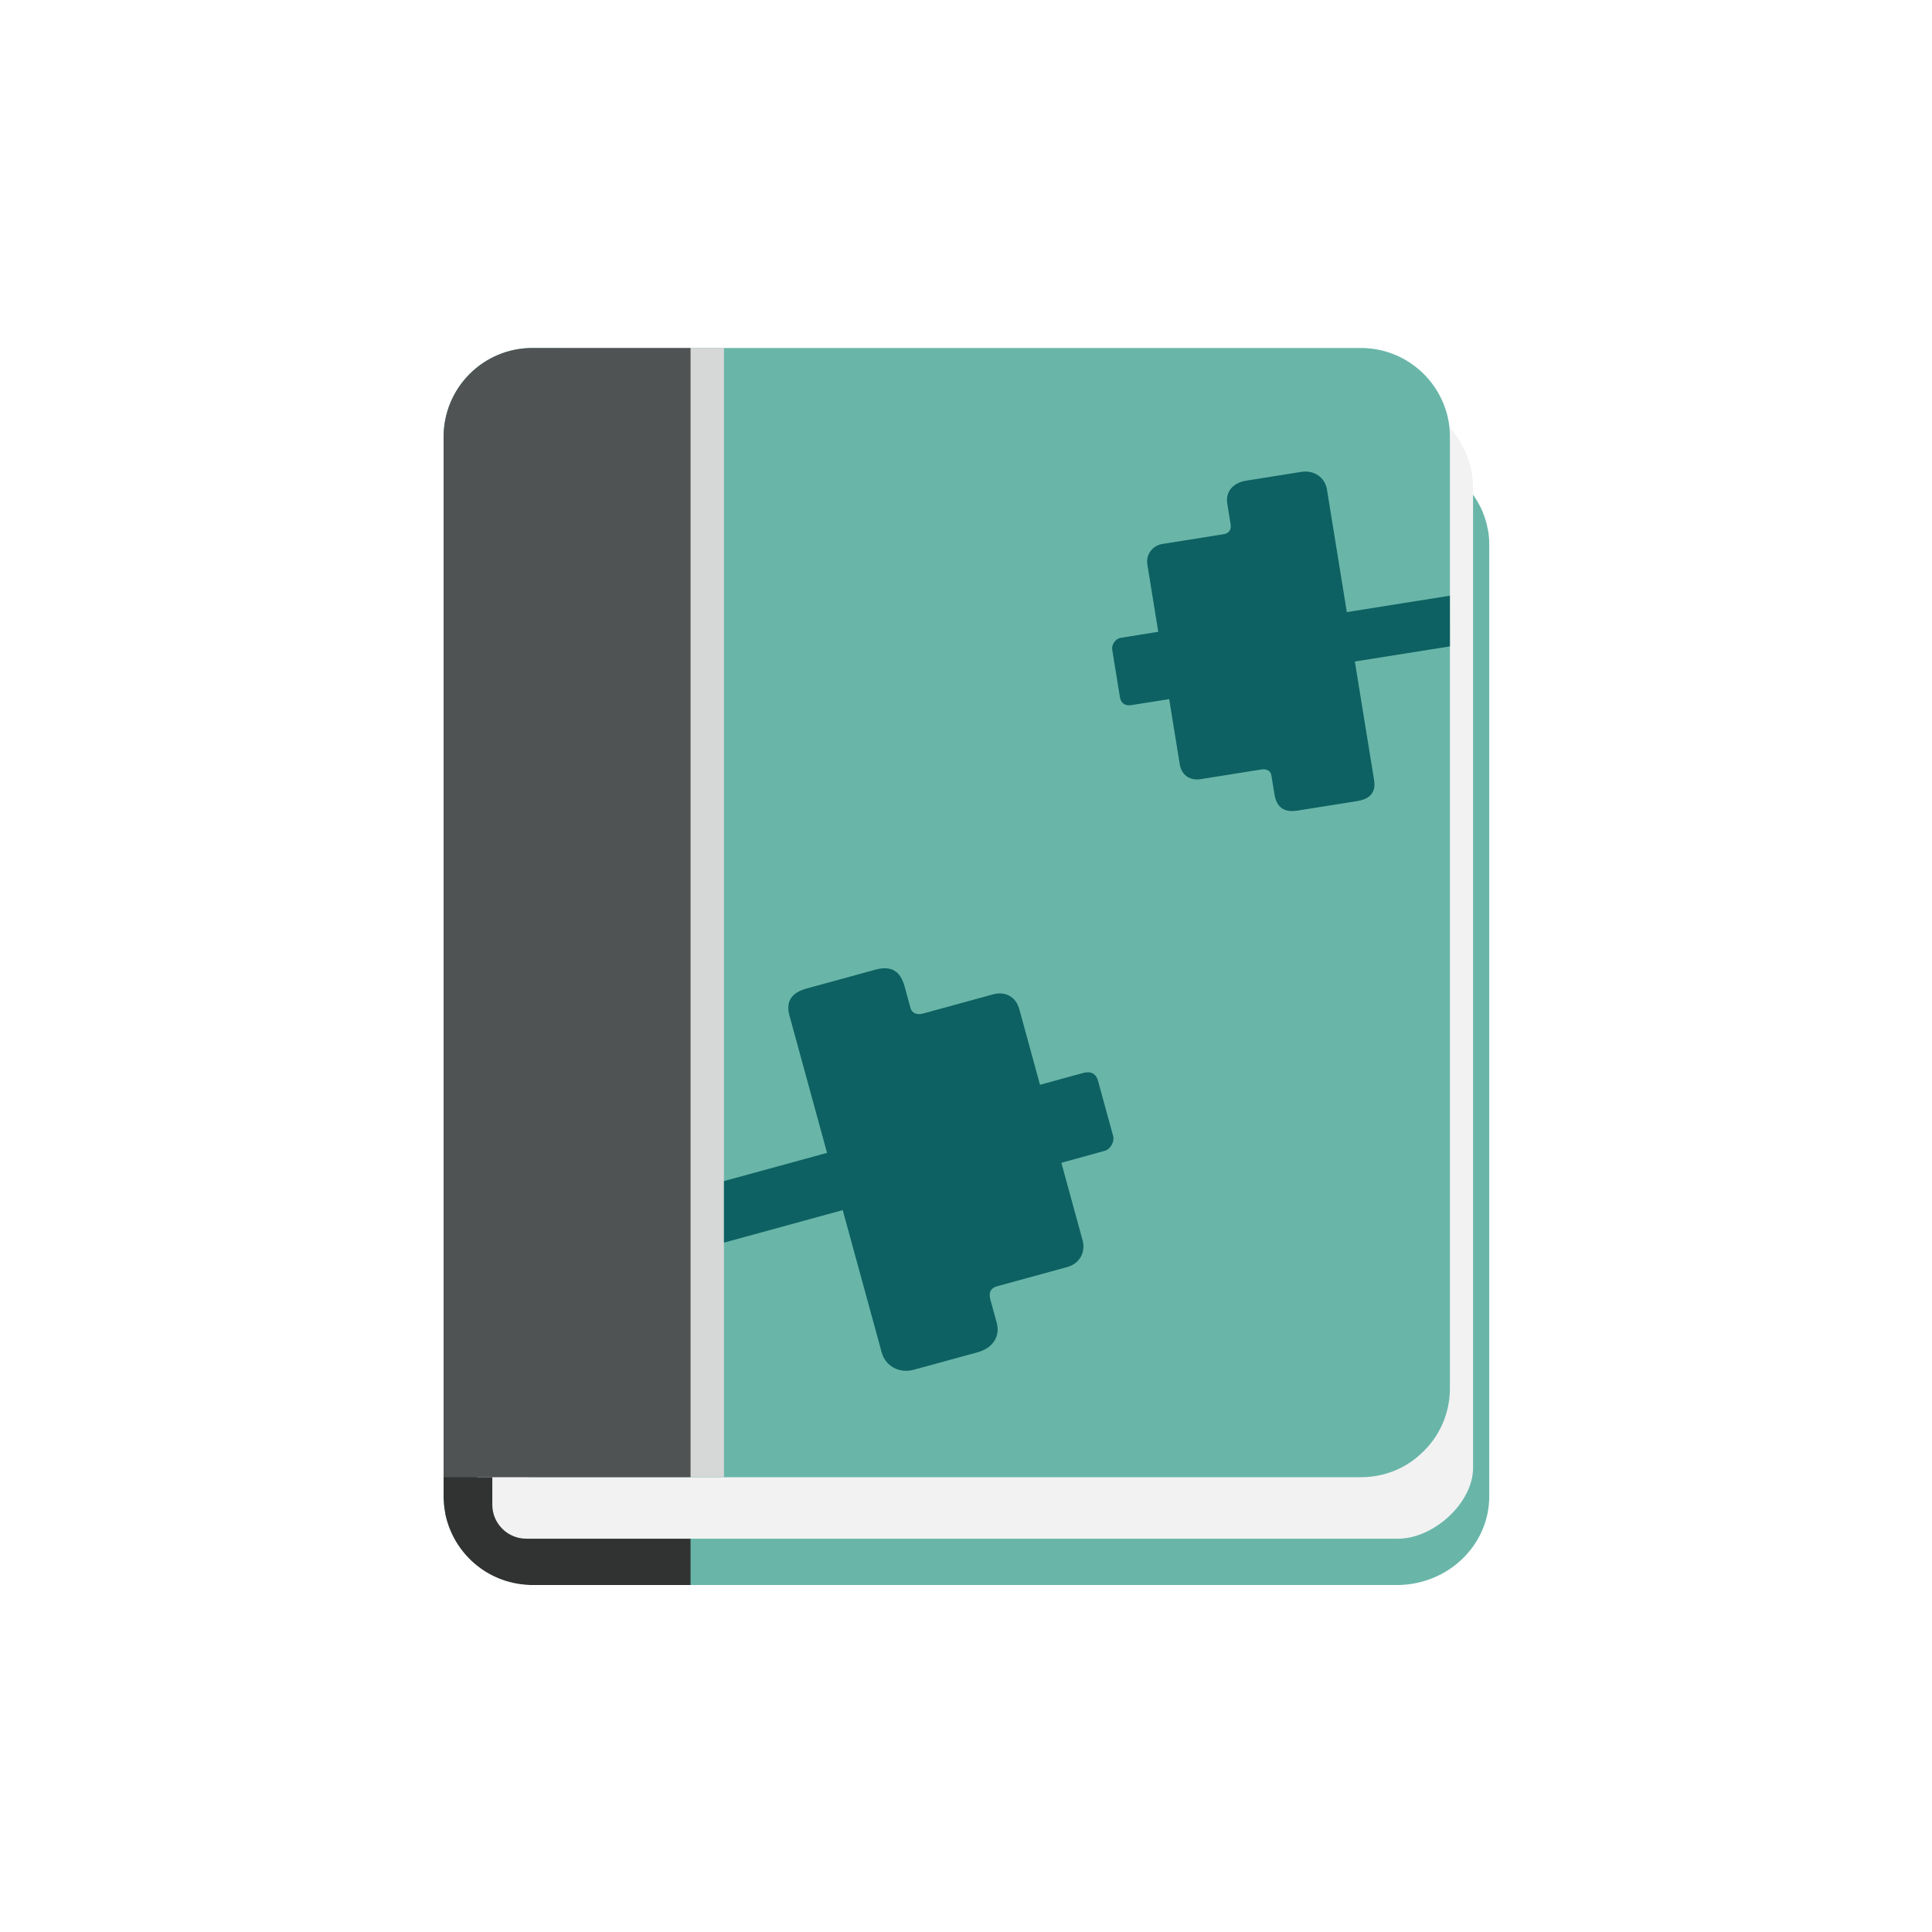
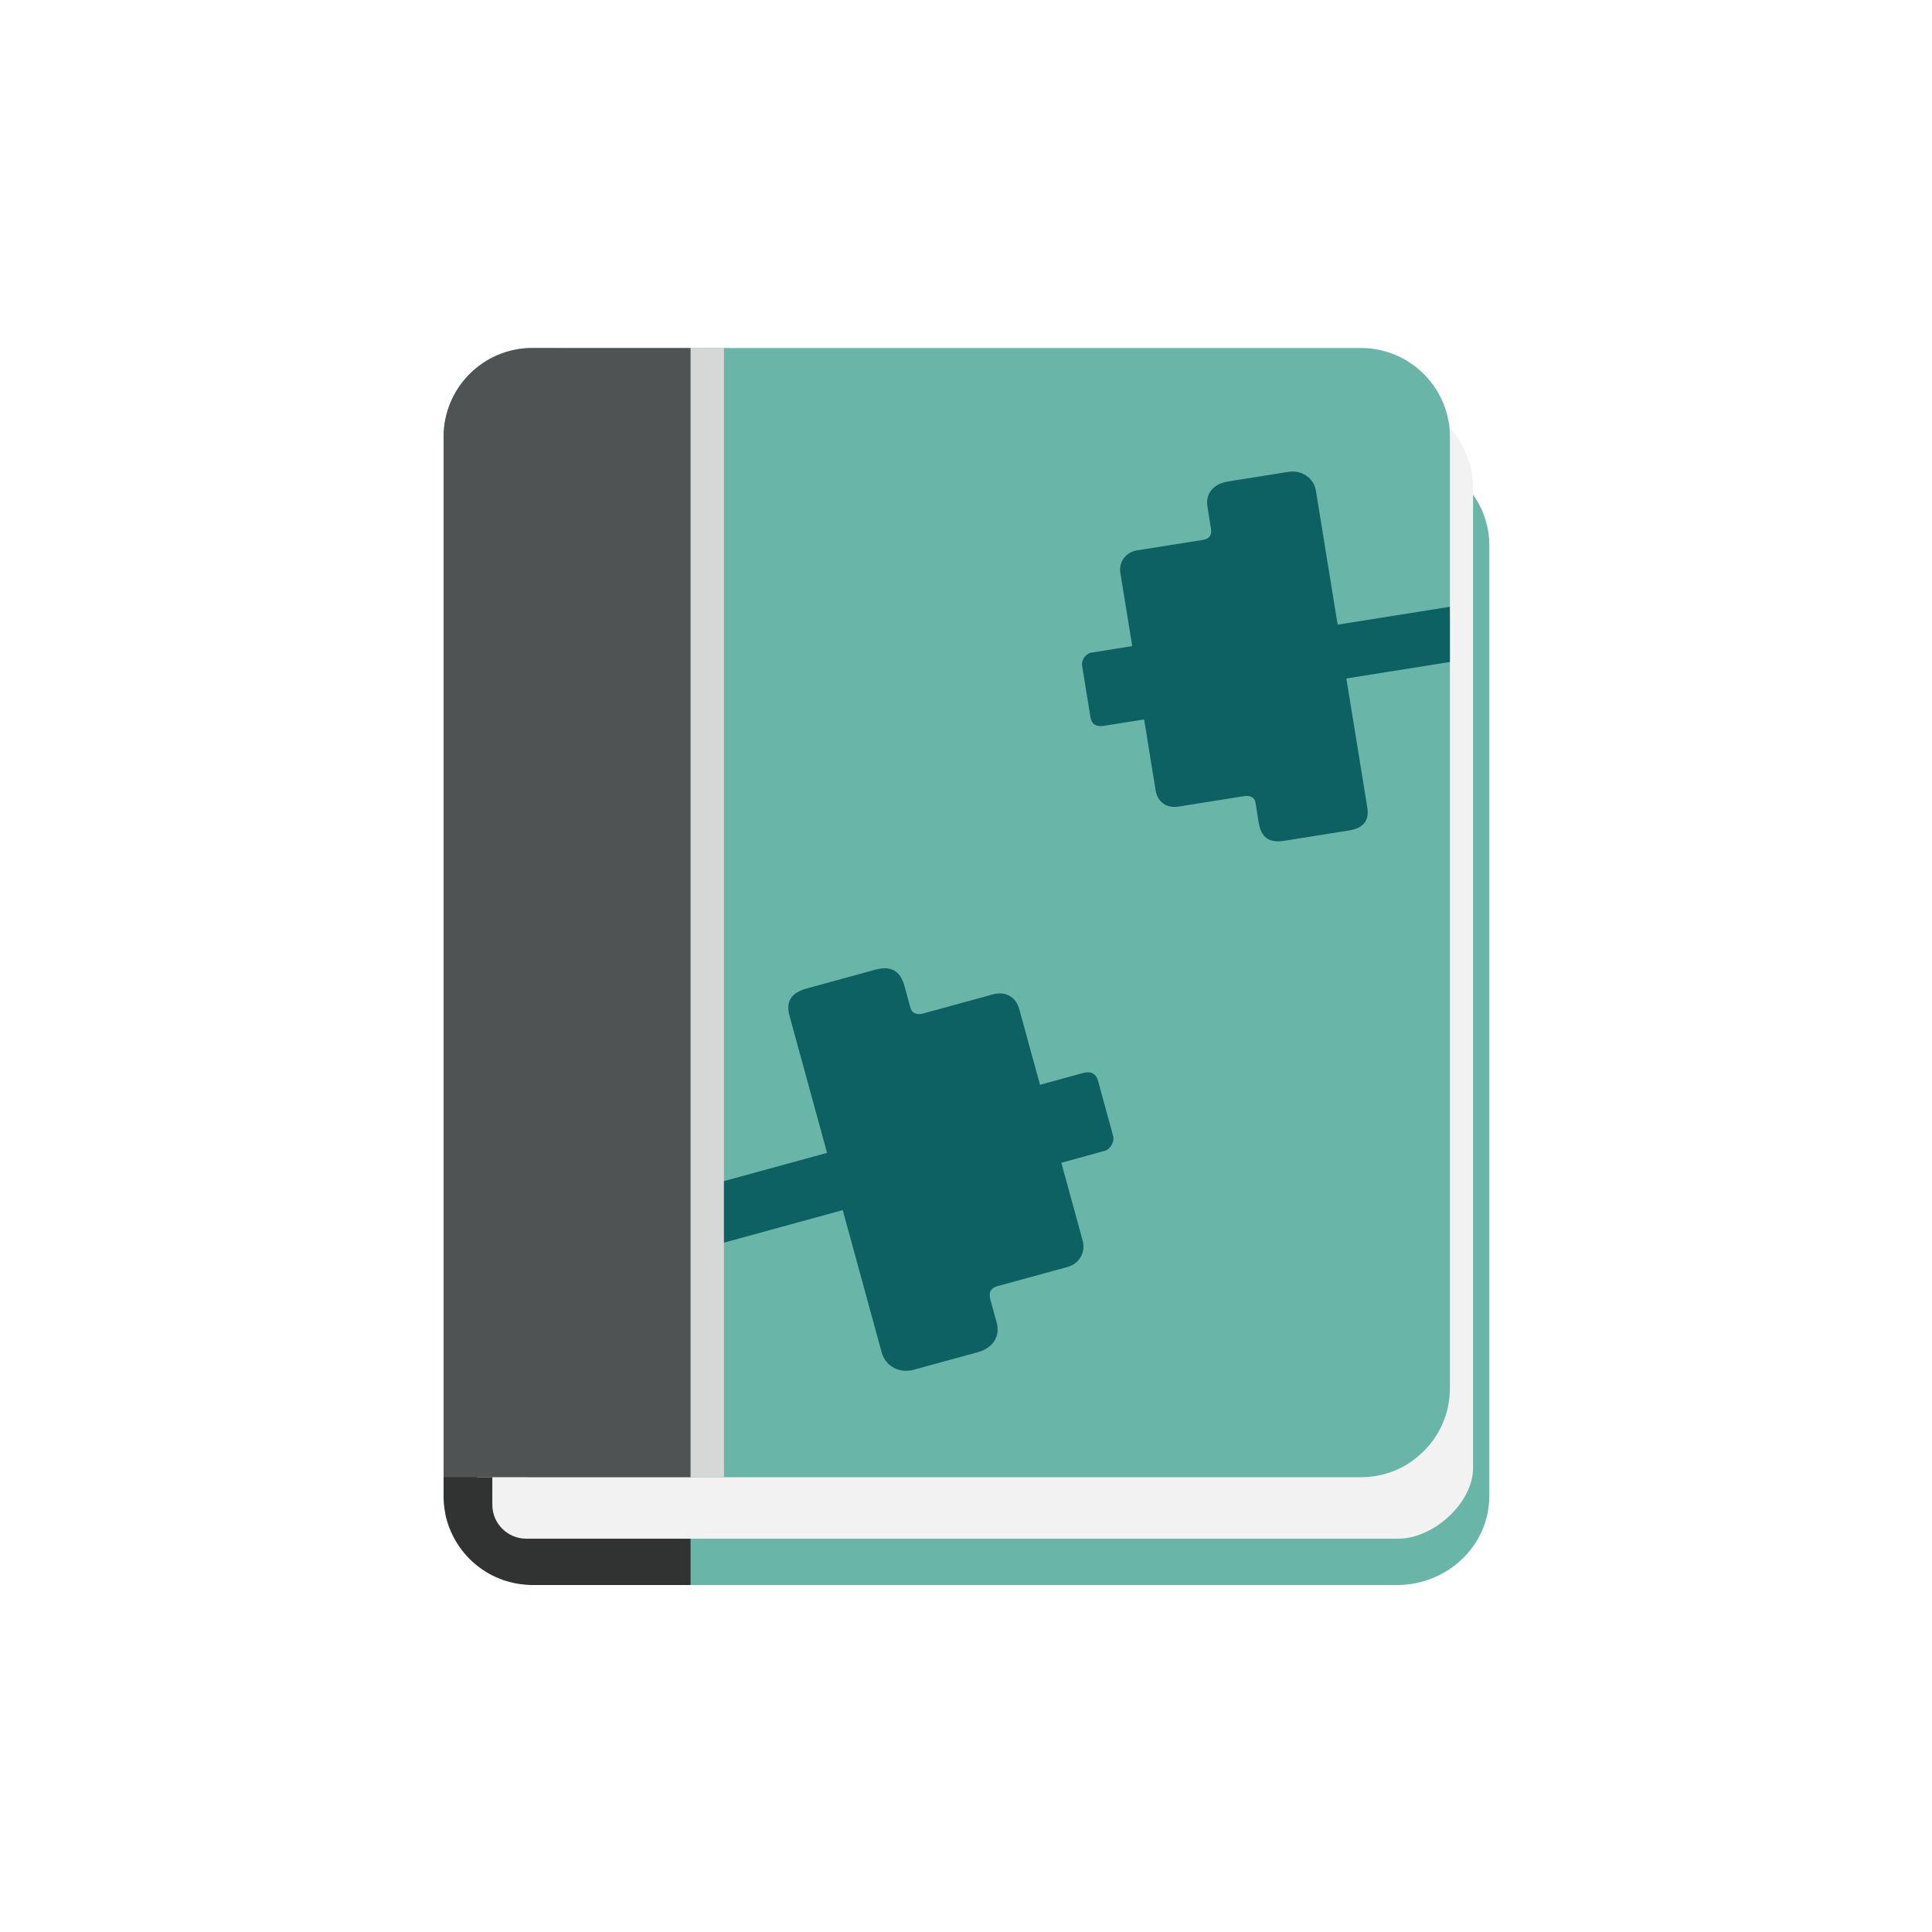
<svg xmlns="http://www.w3.org/2000/svg" width="100%" height="100%" viewBox="0 0 1024 1024" version="1.1" xml:space="preserve" style="fill-rule:evenodd;clip-rule:evenodd;stroke-linejoin:round;stroke-miterlimit:2;">
  <rect x="0" y="0" width="1024" height="1024" style="fill:#fff;" />
  <g id="Notebook">
    <path d="M789.344,288.738l0,504.321c0,25.966 -21.922,47.038 -49.058,47.038l-456.114,0c-1.49,0 -2.979,-0.107 -4.47,-0.213c-21.709,-1.916 -39.269,-17.24 -43.631,-37.353c-0.425,-2.342 -0.746,-4.683 -0.852,-7.13c-0.106,-0.745 -0.106,-1.597 -0.106,-2.342l0,-504.321c0,-3.299 0.319,-6.385 0.958,-9.471c2.342,-10.641 8.3,-19.901 16.707,-26.711c2.98,-2.342 6.172,-4.471 9.79,-6.066c6.491,-3.086 13.834,-4.79 21.603,-4.79l456.113,0c10.429,0 20.22,3.087 28.202,8.514c4.044,2.767 7.662,6.066 10.642,9.79c0.531,0.639 1.064,1.383 1.595,2.128c1.491,2.128 2.768,4.257 3.938,6.597c0.426,0.852 0.852,1.703 1.172,2.555c1.17,2.873 2.128,5.854 2.661,8.939c0.212,0.957 0.425,1.915 0.531,2.979c0.213,1.812 0.319,3.62 0.319,5.536Z" style="fill:#69b6a9;fill-rule:nonzero;" />
    <path d="M366.01,241.699l0,598.396l-83.858,0c-0.745,0 -1.597,0 -2.342,-0.106c-21.709,-1.064 -39.481,-16.814 -43.738,-37.459c-0.425,-2.343 -0.745,-4.683 -0.851,-7.13c-0.107,-0.746 -0.107,-1.597 -0.107,-2.343l0,-504.32c0,-3.299 0.319,-6.385 0.958,-9.471c2.235,-10.962 8.301,-20.539 16.708,-27.35c3.086,-2.343 6.385,-4.471 10.004,-5.96c4.337,-2.051 9.162,-3.131 14.143,-3.692c1.041,-0.147 2.089,-0.258 3.151,-0.341c0.704,-0.031 1.362,-0.224 2.074,-0.224l83.858,0Z" style="fill:#313333;fill-rule:nonzero;" />
    <path d="M780.753,265.095l0.001,0l0.002,0.002l0,509.653l-0.003,0.001l0,3.282c0,18.62 -21.043,37.498 -39.663,37.498l-462.192,0c-9.876,0 -17.958,-8.081 -17.958,-17.958l0,-9.014c0,-0.088 0.001,-0.175 0.002,-0.263l0,-508.141c-0.002,-0.199 -0.003,-0.397 -0.003,-0.596l0,-20.675c0,-25.997 20.518,-47.081 45.816,-47.081l428.182,0c25.297,0 45.816,21.084 45.816,47.081l0,6.212l0,-0.001Z" style="fill:#f2f2f2;" />
    <path d="M768.487,231.591l0,504.215c0,13.834 -5.96,26.286 -15.431,34.799c-8.3,7.768 -19.474,12.345 -31.713,12.345l-439.192,0c-6.597,0 -12.771,-1.383 -18.41,-3.831c-0.958,-0.321 -1.916,-0.746 -2.766,-1.277c-2.874,-1.491 -5.641,-3.193 -8.195,-5.214c-0.32,-0.321 -0.745,-0.532 -1.064,-0.852c-2.341,-2.022 -4.47,-4.257 -6.385,-6.705c-6.386,-7.982 -10.217,-18.198 -10.217,-29.265l0,-504.215c0,-26.073 21.07,-47.144 47.037,-47.144l439.192,0c24.264,0 44.377,18.411 46.932,42.248l0,0.107c0.106,1.597 0.212,3.193 0.212,4.789Z" style="fill:#69b6a9;fill-rule:nonzero;" />
    <path d="M383.718,184.446l0,598.502l-130.903,-0l0,-551.396c0,-25.996 21.084,-47.106 47.081,-47.106l83.822,-0Z" style="fill:#d6d7d7;fill-rule:nonzero;" />
    <path d="M366.01,184.445l0,598.504l-130.896,0l0,-551.359c0,-26.074 21.071,-47.144 47.038,-47.144l83.858,0l0,-0.001Z" style="fill:#505354;fill-rule:nonzero;" />
  </g>
  <g id="Right-bell">
-     <path d="M713.853,324.429l54.617,-8.692l0.017,26.861l-50.387,8.013l10.185,62.791c1.09,6.724 -2.259,10.128 -9.022,11.204l-31.553,5.021c-7.164,1.14 -11.095,-1.656 -12.249,-8.78c-0.113,-0.692 -0.585,-3.606 -1.609,-9.913c-0.423,-2.559 -2.742,-3.501 -5.316,-3.092l-32.183,5.122c-5.702,0.908 -10.131,-2.162 -11.051,-7.833l-5.61,-34.589l-19.862,3.161c-3.422,0.544 -5.704,-0.826 -6.256,-4.229l-4.087,-25.195c-0.42,-2.595 1.818,-5.783 4.428,-6.198c7.24,-1.151 19.988,-3.226 19.988,-3.226l-5.766,-35.554c-0.878,-5.413 2.642,-10.147 8.085,-11.013l32.165,-5.117c3.973,-0.633 4.144,-3.433 3.828,-5.534c-0.014,-0.093 -1.623,-10.004 -1.729,-10.658c-1.065,-6.562 3.301,-11.151 9.901,-12.201l29.406,-4.68c6.544,-1.041 12.462,2.824 13.518,9.332l10.542,64.999Z" style="fill:#0d6162;" />
+     <path d="M708.977,331.078l59.491,-9.468l0.019,29.258l-54.884,8.729l11.094,68.395c1.187,7.324 -2.461,11.031 -9.827,12.203l-34.369,5.47c-7.804,1.241 -12.085,-1.804 -13.342,-9.564c-0.123,-0.754 -0.638,-3.928 -1.753,-10.798c-0.461,-2.787 -2.987,-3.813 -5.79,-3.368l-35.056,5.579c-6.211,0.989 -11.035,-2.355 -12.037,-8.532l-6.111,-37.676l-21.634,3.443c-3.728,0.593 -6.213,-0.899 -6.815,-4.606l-4.451,-27.444c-0.458,-2.826 1.98,-6.299 4.823,-6.751c7.886,-1.253 21.772,-3.514 21.772,-3.514l-6.281,-38.727c-0.956,-5.896 2.878,-11.052 8.807,-11.996l35.035,-5.573c4.328,-0.69 4.514,-3.74 4.17,-6.028c-0.015,-0.101 -1.768,-10.897 -1.883,-11.609c-1.16,-7.148 3.595,-12.147 10.784,-13.29l32.031,-5.098c7.128,-1.134 13.574,3.076 14.724,10.165l11.483,70.8Z" style="fill:#0d6162;" />
  </g>
  <g id="Left-bell">
    <path d="M446.662,641.388l-62.943,17.236l-0,-32.624l54.636,-14.954l-19.923,-72.766c-2.133,-7.793 1.362,-12.236 9.155,-14.37l36.364,-9.957c8.256,-2.259 13.221,0.535 15.48,8.791c0.22,0.802 1.145,4.179 3.147,11.489c0.82,2.964 3.66,3.779 6.627,2.967l37.088,-10.156c6.572,-1.799 12.156,1.256 13.955,7.828l10.975,40.084l22.89,-6.268c3.943,-1.079 6.794,0.245 7.873,4.189l7.995,29.198c0.823,3.008 -1.398,7.054 -4.405,7.877c-8.344,2.284 -23.03,6.36 -23.03,6.36l11.28,41.203c1.718,6.273 -1.808,12.308 -8.081,14.025l-37.069,10.148c-4.579,1.255 -4.424,4.58 -3.786,7.018c0.029,0.108 3.175,11.593 3.383,12.35c2.082,7.605 -2.455,13.577 -10.061,15.659l-33.889,9.28c-7.542,2.064 -14.972,-1.739 -17.038,-9.281l-20.623,-75.326Z" style="fill:#0d6162;" />
  </g>
</svg>
